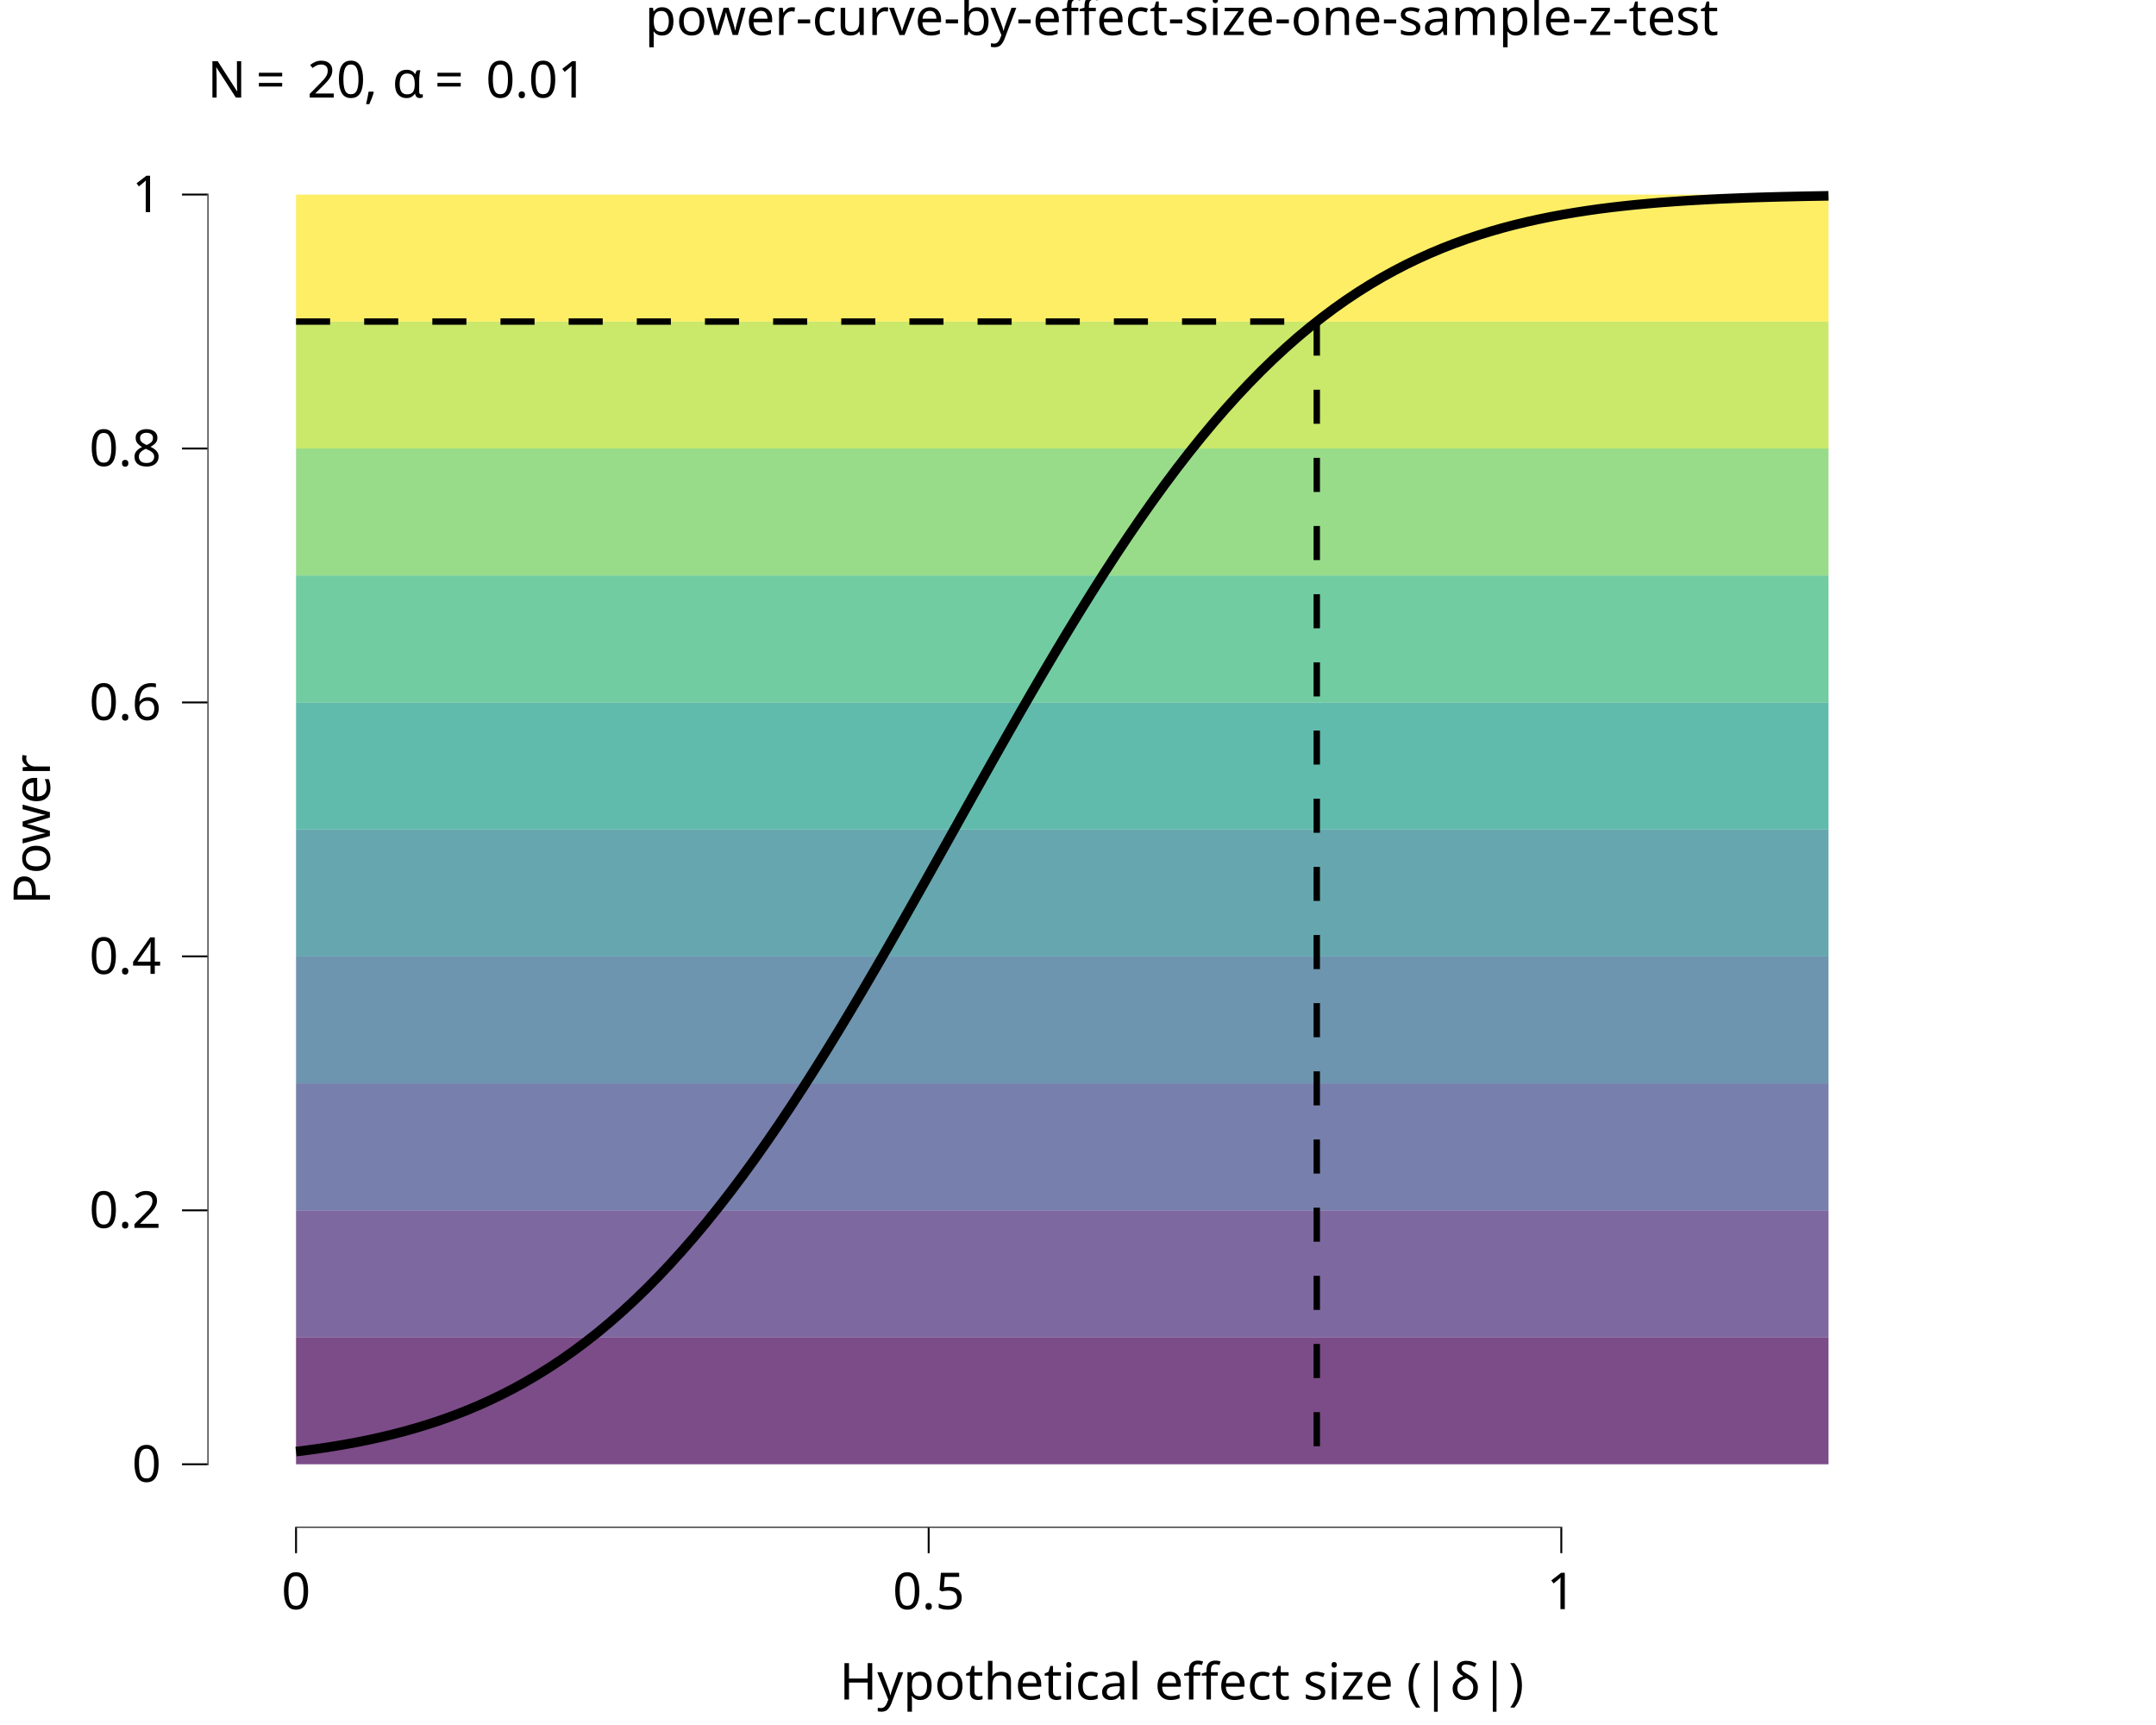
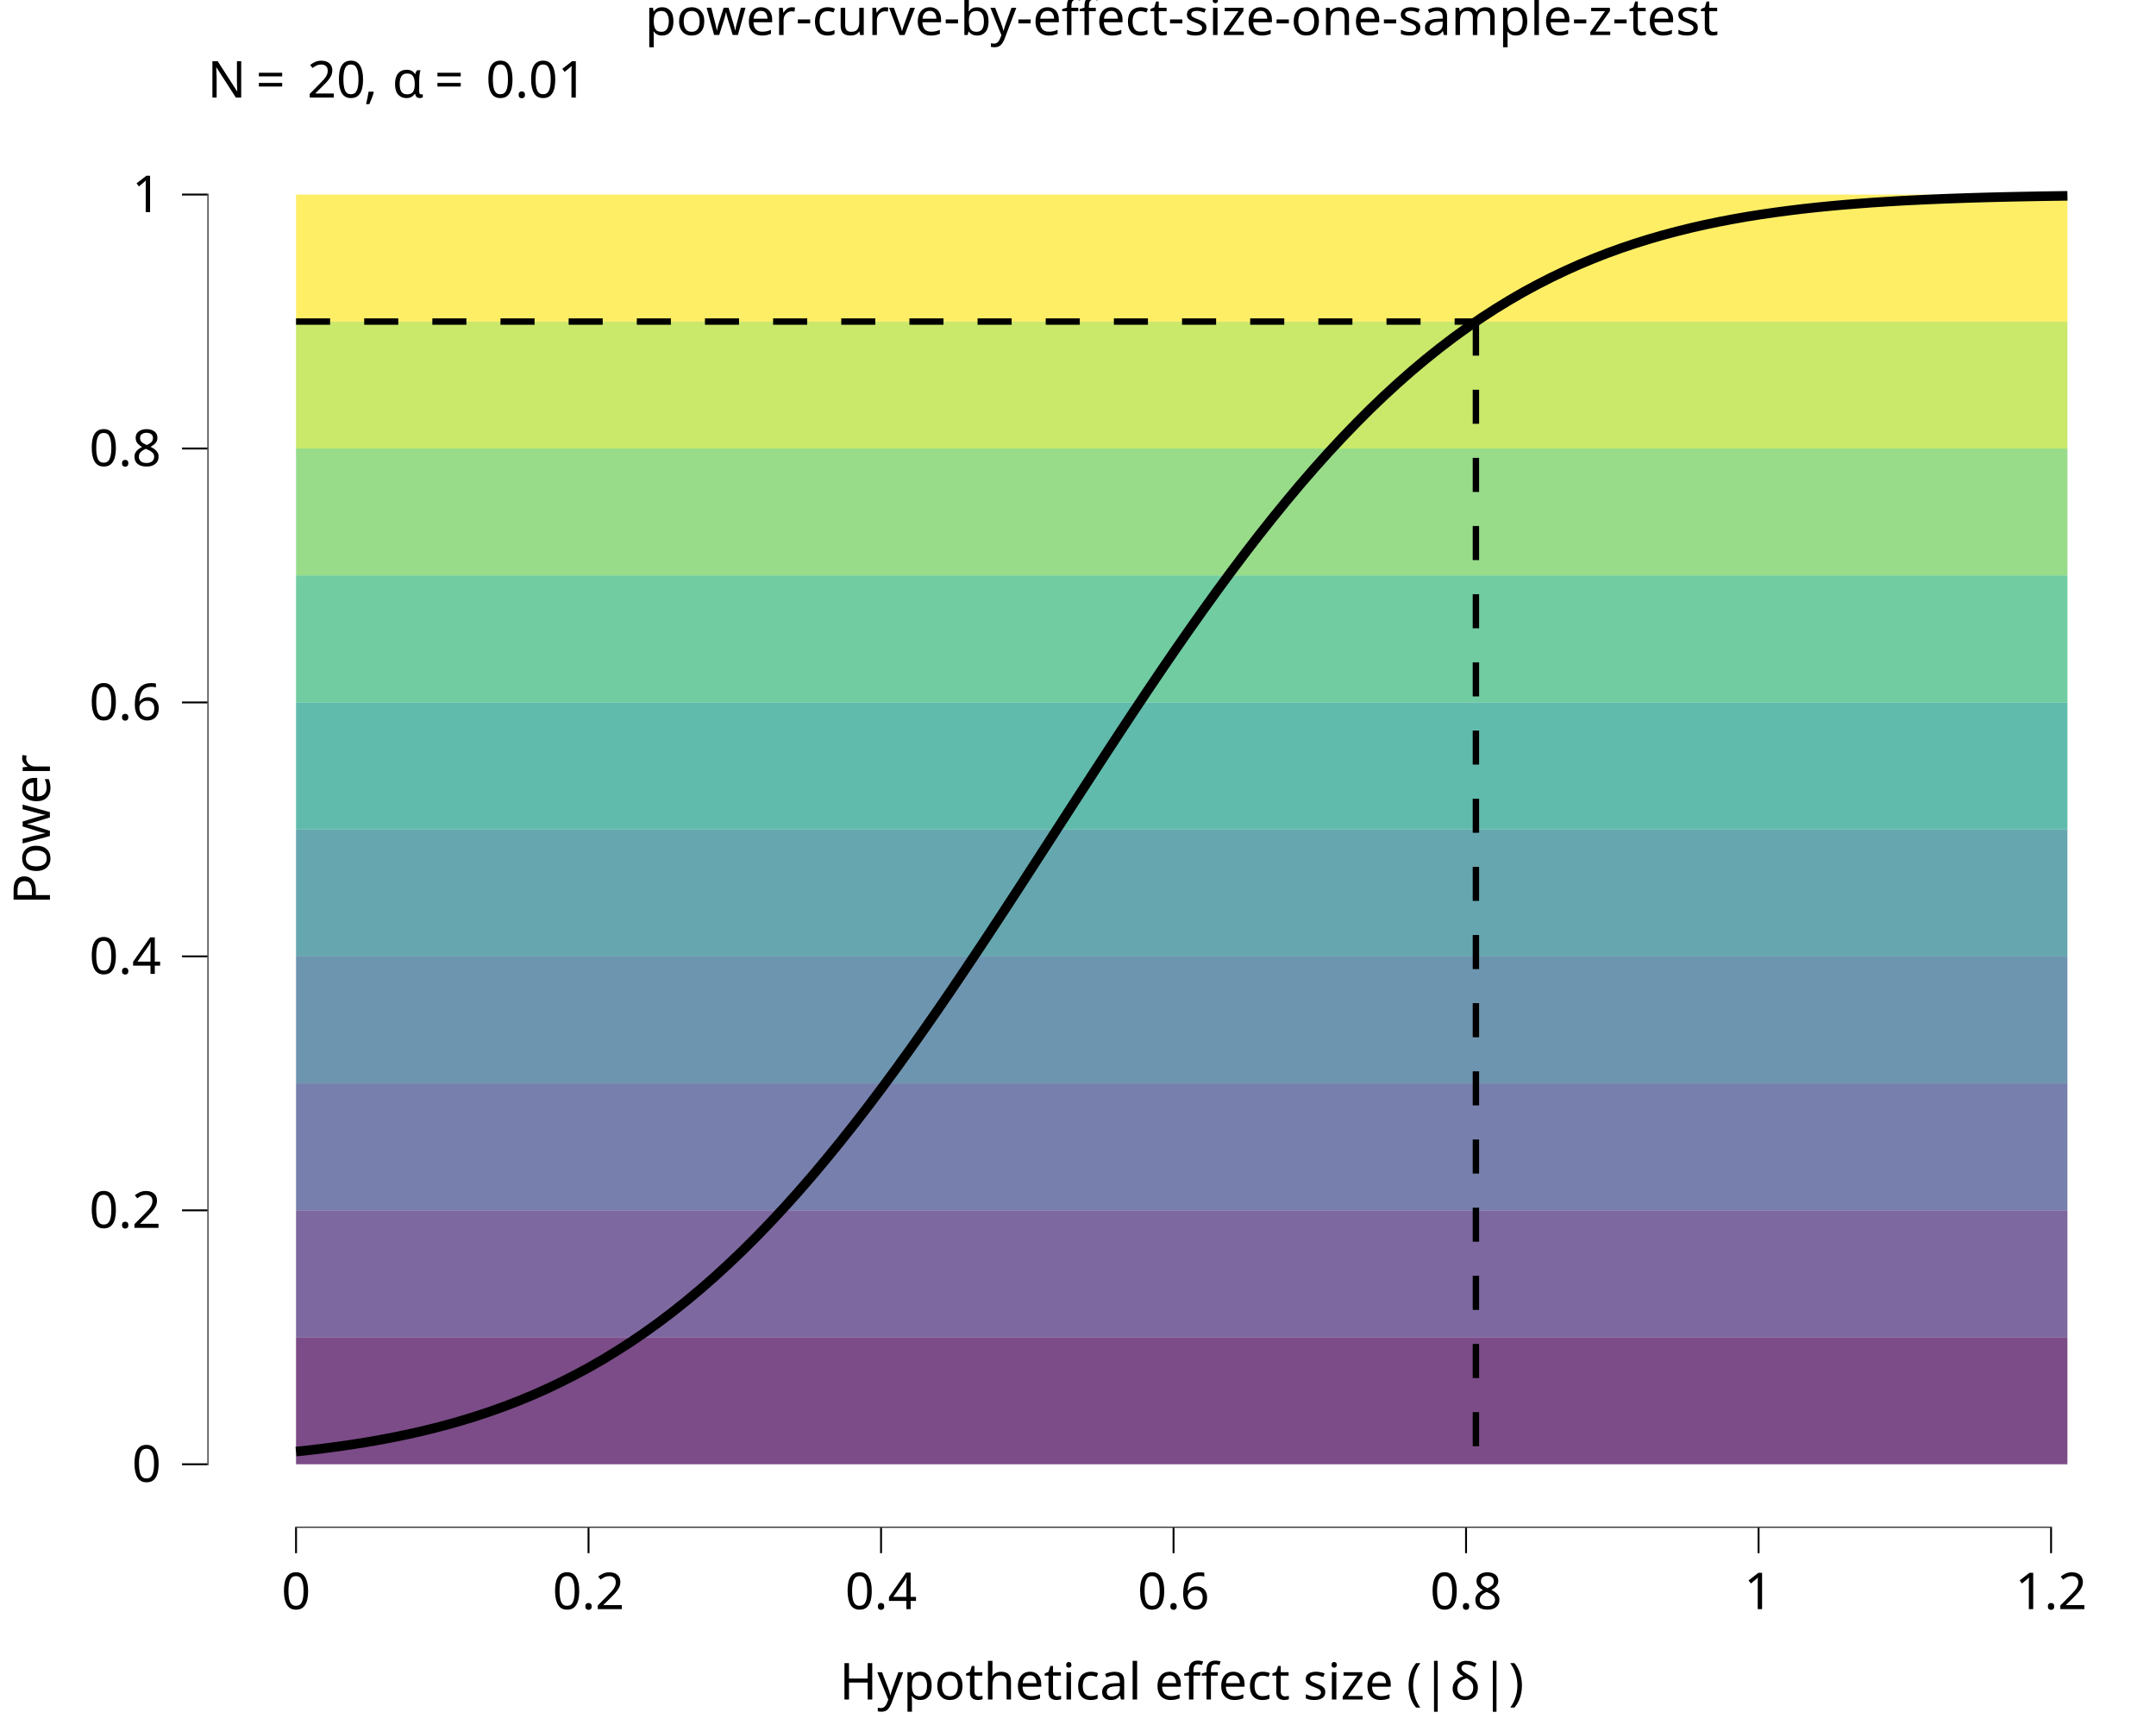
<svg xmlns="http://www.w3.org/2000/svg" class="svglite" data-engine-version="2.0" width="720.00pt" height="576.00pt" viewBox="0 0 720.00 576.00">
  <defs>
    <style type="text/css">
    .svglite line, .svglite polyline, .svglite polygon, .svglite path, .svglite rect, .svglite circle {
      fill: none;
      stroke: #000000;
      stroke-linecap: round;
      stroke-linejoin: round;
      stroke-miterlimit: 10.00;
    }
  </style>
  </defs>
  <rect width="100%" height="100%" style="stroke: none; fill: #FFFFFF;" />
  <defs>
    <clipPath id="cpMC4wMHw3MjAuMDB8MC4wMHw1NzYuMDA=">
      <rect x="0.00" y="0.00" width="720.00" height="576.00" />
    </clipPath>
  </defs>
  <g clip-path="url(#cpMC4wMHw3MjAuMDB8MC4wMHw1NzYuMDA=)">
    <rect x="-0" y="0.00" width="720.00" height="576.00" style="stroke-width: 10.67; stroke: none;" />
  </g>
  <defs>
    <clipPath id="cpNjkuMjh8NzIwLjAwfDQzLjc3fDUxMC4xNA==">
      <rect x="69.28" y="43.77" width="650.72" height="466.37" />
    </clipPath>
  </defs>
  <g clip-path="url(#cpNjkuMjh8NzIwLjAwfDQzLjc3fDUxMC4xNA==)">
    <rect x="69.28" y="43.77" width="650.72" height="466.37" style="stroke-width: 10.67; stroke: none;" />
-     <rect x="98.86" y="446.54" width="511.78" height="42.40" style="stroke-width: 1.07; stroke: none; stroke-linecap: butt; stroke-linejoin: miter; fill: #440154; fill-opacity: 0.70;" />
-     <rect x="98.86" y="404.15" width="511.78" height="42.40" style="stroke-width: 1.07; stroke: none; stroke-linecap: butt; stroke-linejoin: miter; fill: #482878; fill-opacity: 0.70;" />
-     <rect x="98.86" y="361.75" width="511.78" height="42.40" style="stroke-width: 1.07; stroke: none; stroke-linecap: butt; stroke-linejoin: miter; fill: #3E4A89; fill-opacity: 0.70;" />
-     <rect x="98.86" y="319.35" width="511.78" height="42.40" style="stroke-width: 1.07; stroke: none; stroke-linecap: butt; stroke-linejoin: miter; fill: #31688E; fill-opacity: 0.70;" />
-     <rect x="98.86" y="276.96" width="511.78" height="42.40" style="stroke-width: 1.07; stroke: none; stroke-linecap: butt; stroke-linejoin: miter; fill: #26828E; fill-opacity: 0.70;" />
-     <rect x="98.86" y="234.56" width="511.78" height="42.40" style="stroke-width: 1.07; stroke: none; stroke-linecap: butt; stroke-linejoin: miter; fill: #1F9E89; fill-opacity: 0.70;" />
-     <rect x="98.86" y="192.16" width="511.78" height="42.40" style="stroke-width: 1.07; stroke: none; stroke-linecap: butt; stroke-linejoin: miter; fill: #35B779; fill-opacity: 0.70;" />
-     <rect x="98.86" y="149.76" width="511.78" height="42.40" style="stroke-width: 1.07; stroke: none; stroke-linecap: butt; stroke-linejoin: miter; fill: #6DCD59; fill-opacity: 0.70;" />
-     <rect x="98.86" y="107.37" width="511.78" height="42.40" style="stroke-width: 1.07; stroke: none; stroke-linecap: butt; stroke-linejoin: miter; fill: #B4DE2C; fill-opacity: 0.70;" />
-     <rect x="98.86" y="64.97" width="511.78" height="42.40" style="stroke-width: 1.07; stroke: none; stroke-linecap: butt; stroke-linejoin: miter; fill: #FDE725; fill-opacity: 0.70;" />
-     <polyline points="98.86,484.70 102.89,484.20 106.92,483.64 110.95,483.02 114.98,482.35 119.01,481.61 123.04,480.80 127.07,479.91 131.10,478.95 135.13,477.90 139.16,476.76 143.19,475.53 147.22,474.19 151.25,472.74 155.28,471.18 159.31,469.51 163.34,467.70 167.37,465.77 171.40,463.70 175.43,461.48 179.46,459.12 183.49,456.61 187.52,453.94 191.55,451.10 195.58,448.10 199.61,444.93 203.64,441.58 207.66,438.05 211.69,434.34 215.72,430.45 219.75,426.37 223.78,422.10 227.81,417.65 231.84,413.02 235.87,408.20 239.90,403.19 243.93,398.00 247.96,392.64 251.99,387.10 256.02,381.39 260.05,375.52 264.08,369.49 268.11,363.31 272.14,356.99 276.17,350.54 280.20,343.95 284.23,337.26 288.26,330.46 292.29,323.56 296.32,316.59 300.35,309.54 304.38,302.43 308.41,295.28 312.44,288.09 316.47,280.89 320.50,273.67 324.53,266.46 328.56,259.28 332.59,252.12 336.62,245.01 340.65,237.95 344.68,230.97 348.71,224.07 352.74,217.26 356.77,210.55 360.80,203.96 364.83,197.49 368.85,191.16 372.88,184.97 376.91,178.92 380.94,173.04 384.97,167.32 389.00,161.76 393.03,156.38 397.06,151.18 401.09,146.16 405.12,141.32 409.15,136.66 413.18,132.20 417.21,127.92 421.24,123.82 425.27,119.91 429.30,116.19 433.33,112.64 437.36,109.28 441.39,106.09 445.42,103.07 449.45,100.22 453.48,97.53 457.51,95.01 461.54,92.63 465.57,90.41 469.60,88.32 473.63,86.38 477.66,84.56 481.69,82.87 485.72,81.30 489.75,79.85 493.78,78.50 497.81,77.26 501.84,76.11 505.87,75.05 509.90,74.08 513.93,73.19 517.96,72.37 521.99,71.63 526.02,70.95 530.04,70.33 534.07,69.76 538.10,69.25 542.13,68.79 546.16,68.37 550.19,68.00 554.22,67.65 558.25,67.35 562.28,67.07 566.31,66.83 570.34,66.61 574.37,66.41 578.40,66.24 582.43,66.08 586.46,65.94 590.49,65.82 594.52,65.71 598.55,65.62 602.58,65.53 606.61,65.46 610.64,65.39 " style="stroke-width: 3.20; stroke-linecap: butt;" />
-     <line x1="439.74" y1="107.37" x2="439.74" y2="488.94" style="stroke-width: 2.13; stroke-dasharray: 11.38,11.38; stroke-linecap: butt;" />
-     <line x1="98.86" y1="107.37" x2="439.74" y2="107.37" style="stroke-width: 2.13; stroke-dasharray: 11.38,11.38; stroke-linecap: butt;" />
-     <line x1="98.54" y1="510.14" x2="521.72" y2="510.14" style="stroke-width: 0.64; stroke-linecap: butt;" />
+     <rect x="98.86" y="446.54" width="591.56" height="42.40" style="stroke-width: 1.07; stroke: none; stroke-linecap: butt; stroke-linejoin: miter; fill: #440154; fill-opacity: 0.70;" />
+     <rect x="98.86" y="404.15" width="591.56" height="42.40" style="stroke-width: 1.07; stroke: none; stroke-linecap: butt; stroke-linejoin: miter; fill: #482878; fill-opacity: 0.70;" />
+     <rect x="98.86" y="361.75" width="591.56" height="42.40" style="stroke-width: 1.07; stroke: none; stroke-linecap: butt; stroke-linejoin: miter; fill: #3E4A89; fill-opacity: 0.70;" />
+     <rect x="98.86" y="319.35" width="591.56" height="42.40" style="stroke-width: 1.07; stroke: none; stroke-linecap: butt; stroke-linejoin: miter; fill: #31688E; fill-opacity: 0.70;" />
+     <rect x="98.86" y="276.96" width="591.56" height="42.40" style="stroke-width: 1.07; stroke: none; stroke-linecap: butt; stroke-linejoin: miter; fill: #26828E; fill-opacity: 0.70;" />
+     <rect x="98.86" y="234.56" width="591.56" height="42.40" style="stroke-width: 1.07; stroke: none; stroke-linecap: butt; stroke-linejoin: miter; fill: #1F9E89; fill-opacity: 0.70;" />
+     <rect x="98.86" y="192.16" width="591.56" height="42.40" style="stroke-width: 1.07; stroke: none; stroke-linecap: butt; stroke-linejoin: miter; fill: #35B779; fill-opacity: 0.70;" />
+     <rect x="98.86" y="149.76" width="591.56" height="42.40" style="stroke-width: 1.07; stroke: none; stroke-linecap: butt; stroke-linejoin: miter; fill: #6DCD59; fill-opacity: 0.70;" />
+     <rect x="98.86" y="107.37" width="591.56" height="42.40" style="stroke-width: 1.07; stroke: none; stroke-linecap: butt; stroke-linejoin: miter; fill: #B4DE2C; fill-opacity: 0.70;" />
+     <rect x="98.86" y="64.97" width="591.56" height="42.40" style="stroke-width: 1.07; stroke: none; stroke-linecap: butt; stroke-linejoin: miter; fill: #FDE725; fill-opacity: 0.70;" />
+     <polyline points="98.86,484.70 103.52,484.20 108.18,483.64 112.84,483.02 117.49,482.35 122.15,481.61 126.81,480.80 131.47,479.91 136.13,478.95 140.78,477.90 145.44,476.76 150.10,475.53 154.76,474.19 159.42,472.74 164.07,471.18 168.73,469.51 173.39,467.70 178.05,465.77 182.70,463.70 187.36,461.48 192.02,459.12 196.68,456.61 201.34,453.94 205.99,451.10 210.65,448.10 215.31,444.93 219.97,441.58 224.63,438.05 229.28,434.34 233.94,430.45 238.60,426.37 243.26,422.10 247.92,417.65 252.57,413.02 257.23,408.20 261.89,403.19 266.55,398.00 271.21,392.64 275.86,387.10 280.52,381.39 285.18,375.52 289.84,369.49 294.50,363.31 299.15,356.99 303.81,350.54 308.47,343.95 313.13,337.26 317.79,330.46 322.44,323.56 327.10,316.59 331.76,309.54 336.42,302.43 341.08,295.28 345.73,288.09 350.39,280.89 355.05,273.67 359.71,266.46 364.37,259.28 369.02,252.12 373.68,245.01 378.34,237.95 383.00,230.97 387.65,224.07 392.31,217.26 396.97,210.55 401.63,203.96 406.29,197.49 410.94,191.16 415.60,184.97 420.26,178.92 424.92,173.04 429.58,167.32 434.23,161.76 438.89,156.38 443.55,151.18 448.21,146.16 452.87,141.32 457.52,136.66 462.18,132.20 466.84,127.92 471.50,123.82 476.16,119.91 480.81,116.19 485.47,112.64 490.13,109.28 494.79,106.09 499.45,103.07 504.10,100.22 508.76,97.53 513.42,95.01 518.08,92.63 522.74,90.41 527.39,88.32 532.05,86.38 536.71,84.56 541.37,82.87 546.03,81.30 550.68,79.85 555.34,78.50 560.00,77.26 564.66,76.11 569.32,75.05 573.97,74.08 578.63,73.19 583.29,72.37 587.95,71.63 592.60,70.95 597.26,70.33 601.92,69.76 606.58,69.25 611.24,68.79 615.89,68.37 620.55,68.00 625.21,67.65 629.87,67.35 634.53,67.07 639.18,66.83 643.84,66.61 648.50,66.41 653.16,66.24 657.82,66.08 662.47,65.94 667.13,65.82 671.79,65.71 676.45,65.62 681.11,65.53 685.76,65.46 690.42,65.39 " style="stroke-width: 3.20; stroke-linecap: butt;" />
+     <line x1="492.88" y1="107.37" x2="492.88" y2="488.94" style="stroke-width: 2.13; stroke-dasharray: 11.38,11.38; stroke-linecap: butt;" />
+     <line x1="98.86" y1="107.37" x2="492.88" y2="107.37" style="stroke-width: 2.13; stroke-dasharray: 11.38,11.38; stroke-linecap: butt;" />
+     <line x1="98.54" y1="510.14" x2="685.28" y2="510.14" style="stroke-width: 0.64; stroke-linecap: butt;" />
    <line x1="69.28" y1="489.26" x2="69.28" y2="64.65" style="stroke-width: 0.64; stroke-linecap: butt;" />
    <rect x="69.28" y="43.77" width="650.72" height="466.37" style="stroke-width: 0.00; stroke: none;" />
  </g>
  <g clip-path="url(#cpMC4wMHw3MjAuMDB8MC4wMHw1NzYuMDA=)">
    <polyline points="69.28,510.14 69.28,43.77 " style="stroke-width: 0.00; stroke: none; stroke-linecap: butt;" />
    <text x="53.81" y="494.79" text-anchor="end" style="font-size: 17.00px; font-family: sans;" textLength="9.46px" lengthAdjust="spacingAndGlyphs">0</text>
    <text x="53.81" y="410.00" text-anchor="end" style="font-size: 17.00px; font-family: sans;" textLength="23.63px" lengthAdjust="spacingAndGlyphs">0.2</text>
    <text x="53.81" y="325.20" text-anchor="end" style="font-size: 17.00px; font-family: sans;" textLength="23.63px" lengthAdjust="spacingAndGlyphs">0.4</text>
    <text x="53.81" y="240.41" text-anchor="end" style="font-size: 17.00px; font-family: sans;" textLength="23.63px" lengthAdjust="spacingAndGlyphs">0.6</text>
    <text x="53.81" y="155.61" text-anchor="end" style="font-size: 17.00px; font-family: sans;" textLength="23.63px" lengthAdjust="spacingAndGlyphs">0.8</text>
    <text x="53.81" y="70.82" text-anchor="end" style="font-size: 17.00px; font-family: sans;" textLength="9.46px" lengthAdjust="spacingAndGlyphs">1</text>
    <polyline points="60.78,488.94 69.28,488.94 " style="stroke-width: 0.64; stroke-linecap: butt;" />
    <polyline points="60.78,404.15 69.28,404.15 " style="stroke-width: 0.64; stroke-linecap: butt;" />
    <polyline points="60.78,319.35 69.28,319.35 " style="stroke-width: 0.64; stroke-linecap: butt;" />
    <polyline points="60.78,234.56 69.28,234.56 " style="stroke-width: 0.64; stroke-linecap: butt;" />
    <polyline points="60.78,149.76 69.28,149.76 " style="stroke-width: 0.64; stroke-linecap: butt;" />
    <polyline points="60.78,64.97 69.28,64.97 " style="stroke-width: 0.64; stroke-linecap: butt;" />
    <polyline points="69.28,510.14 720.00,510.14 " style="stroke-width: 0.00; stroke: none; stroke-linecap: butt;" />
    <polyline points="98.86,518.64 98.86,510.14 " style="stroke-width: 0.64; stroke-linecap: butt;" />
-     <polyline points="310.13,518.64 310.13,510.14 " style="stroke-width: 0.64; stroke-linecap: butt;" />
-     <polyline points="521.40,518.64 521.40,510.14 " style="stroke-width: 0.64; stroke-linecap: butt;" />
+     <polyline points="196.54,518.64 196.54,510.14 " style="stroke-width: 0.64; stroke-linecap: butt;" />
+     <polyline points="294.23,518.64 294.23,510.14 " style="stroke-width: 0.64; stroke-linecap: butt;" />
+     <polyline points="391.91,518.64 391.91,510.14 " style="stroke-width: 0.64; stroke-linecap: butt;" />
+     <polyline points="489.59,518.64 489.59,510.14 " style="stroke-width: 0.64; stroke-linecap: butt;" />
+     <polyline points="587.28,518.64 587.28,510.14 " style="stroke-width: 0.64; stroke-linecap: butt;" />
+     <polyline points="684.96,518.64 684.96,510.14 " style="stroke-width: 0.64; stroke-linecap: butt;" />
    <text x="98.86" y="537.32" text-anchor="middle" style="font-size: 17.00px; font-family: sans;" textLength="9.46px" lengthAdjust="spacingAndGlyphs">0</text>
-     <text x="310.13" y="537.32" text-anchor="middle" style="font-size: 17.00px; font-family: sans;" textLength="23.63px" lengthAdjust="spacingAndGlyphs">0.5</text>
-     <text x="521.40" y="537.32" text-anchor="middle" style="font-size: 17.00px; font-family: sans;" textLength="9.46px" lengthAdjust="spacingAndGlyphs">1</text>
+     <text x="196.54" y="537.32" text-anchor="middle" style="font-size: 17.00px; font-family: sans;" textLength="23.63px" lengthAdjust="spacingAndGlyphs">0.2</text>
+     <text x="294.23" y="537.32" text-anchor="middle" style="font-size: 17.00px; font-family: sans;" textLength="23.63px" lengthAdjust="spacingAndGlyphs">0.4</text>
+     <text x="391.91" y="537.32" text-anchor="middle" style="font-size: 17.00px; font-family: sans;" textLength="23.63px" lengthAdjust="spacingAndGlyphs">0.6</text>
+     <text x="489.59" y="537.32" text-anchor="middle" style="font-size: 17.00px; font-family: sans;" textLength="23.63px" lengthAdjust="spacingAndGlyphs">0.8</text>
+     <text x="587.28" y="537.32" text-anchor="middle" style="font-size: 17.00px; font-family: sans;" textLength="9.46px" lengthAdjust="spacingAndGlyphs">1</text>
+     <text x="684.96" y="537.32" text-anchor="middle" style="font-size: 17.00px; font-family: sans;" textLength="23.63px" lengthAdjust="spacingAndGlyphs">1.2</text>
    <text x="394.64" y="567.49" text-anchor="middle" style="font-size: 17.00px; font-family: sans;" textLength="209.18px" lengthAdjust="spacingAndGlyphs">Hypothetical effect size (|δ|)</text>
    <text transform="translate(16.68,276.96) rotate(-90)" text-anchor="middle" style="font-size: 17.00px; font-family: sans;" textLength="48.20px" lengthAdjust="spacingAndGlyphs">Power</text>
    <text x="69.28" y="32.58" style="font-size: 17.00px; font-family: sans;" textLength="12.28px" lengthAdjust="spacingAndGlyphs">N</text>
    <text x="85.50" y="32.58" style="font-size: 17.00px; font-family: sans;" textLength="13.20px" lengthAdjust="spacingAndGlyphs">=</text>
    <text x="102.63" y="32.58" style="font-size: 17.00px; font-family: sans;" textLength="18.91px" lengthAdjust="spacingAndGlyphs">20</text>
    <text x="121.55" y="32.58" style="font-size: 17.00px; font-family: sans;" textLength="9.45px" lengthAdjust="spacingAndGlyphs">, </text>
    <text x="130.99" y="32.58" style="font-size: 17.00px; font-family: sans;" textLength="10.20px" lengthAdjust="spacingAndGlyphs">α</text>
    <text x="145.13" y="32.58" style="font-size: 17.00px; font-family: sans;" textLength="13.20px" lengthAdjust="spacingAndGlyphs">=</text>
    <text x="162.26" y="32.58" style="font-size: 17.00px; font-family: sans;" textLength="33.09px" lengthAdjust="spacingAndGlyphs">0.01</text>
    <text x="394.64" y="11.70" text-anchor="middle" style="font-size: 17.00px; font-family: sans;" textLength="342.07px" lengthAdjust="spacingAndGlyphs">power-curve-by-effect-size-one-sample-z-test</text>
  </g>
</svg>
